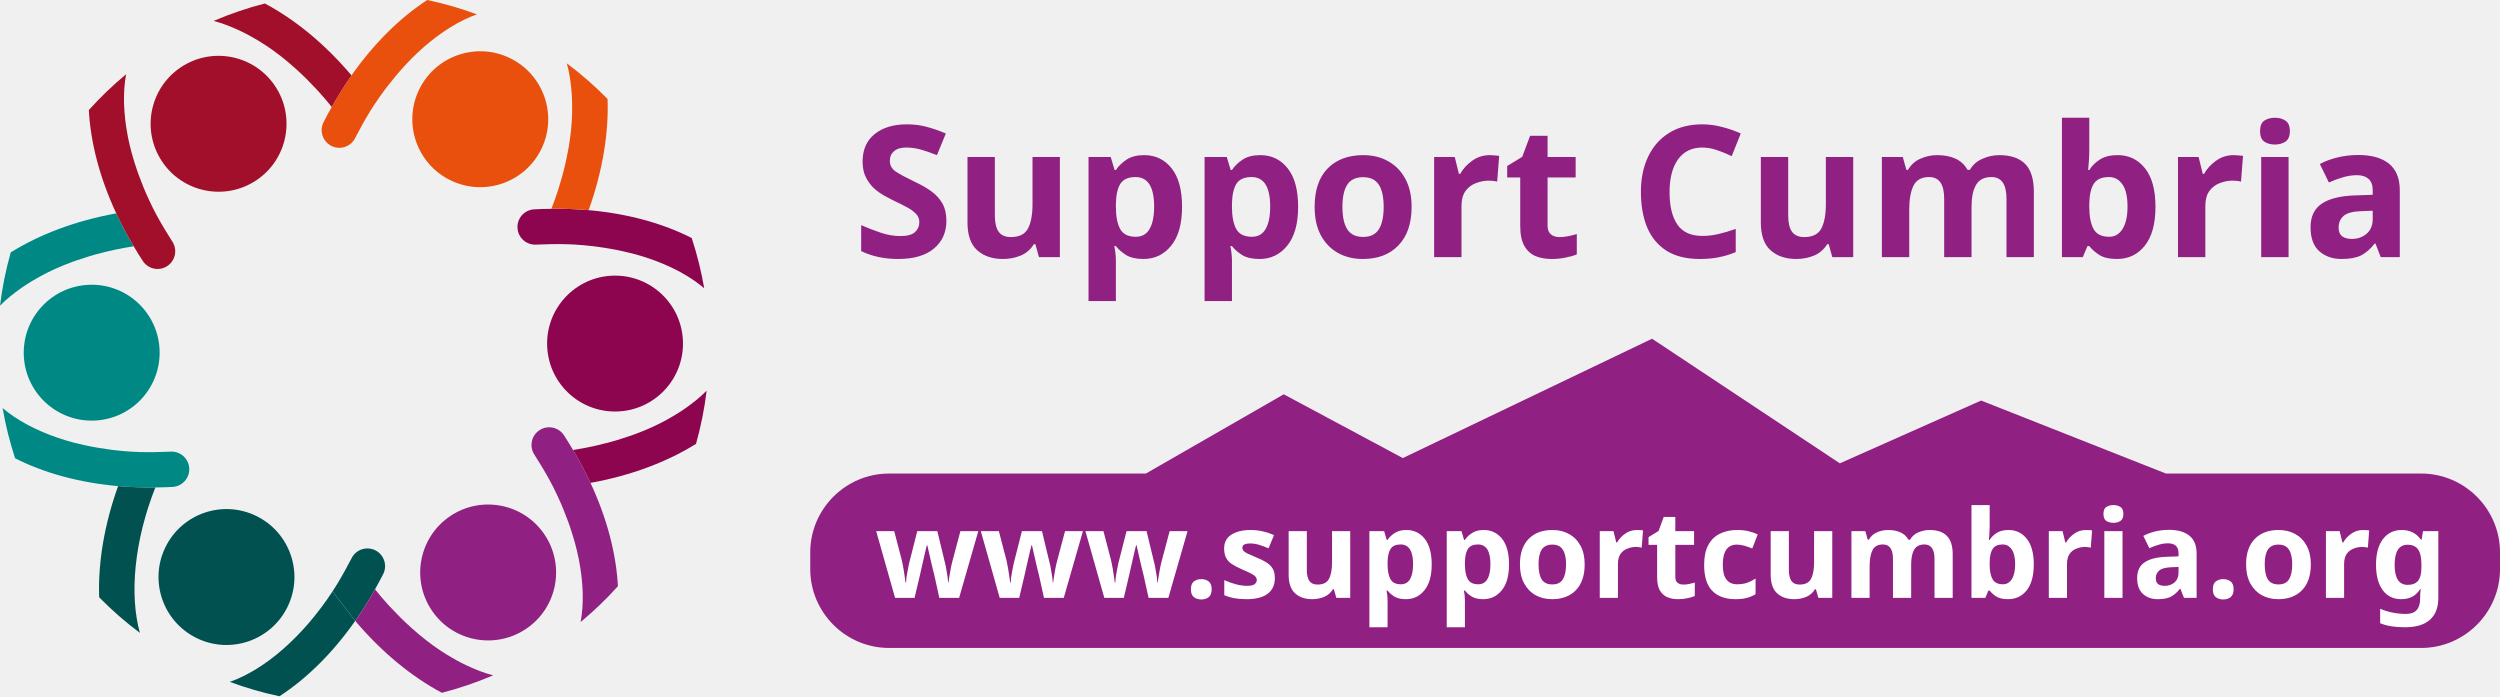
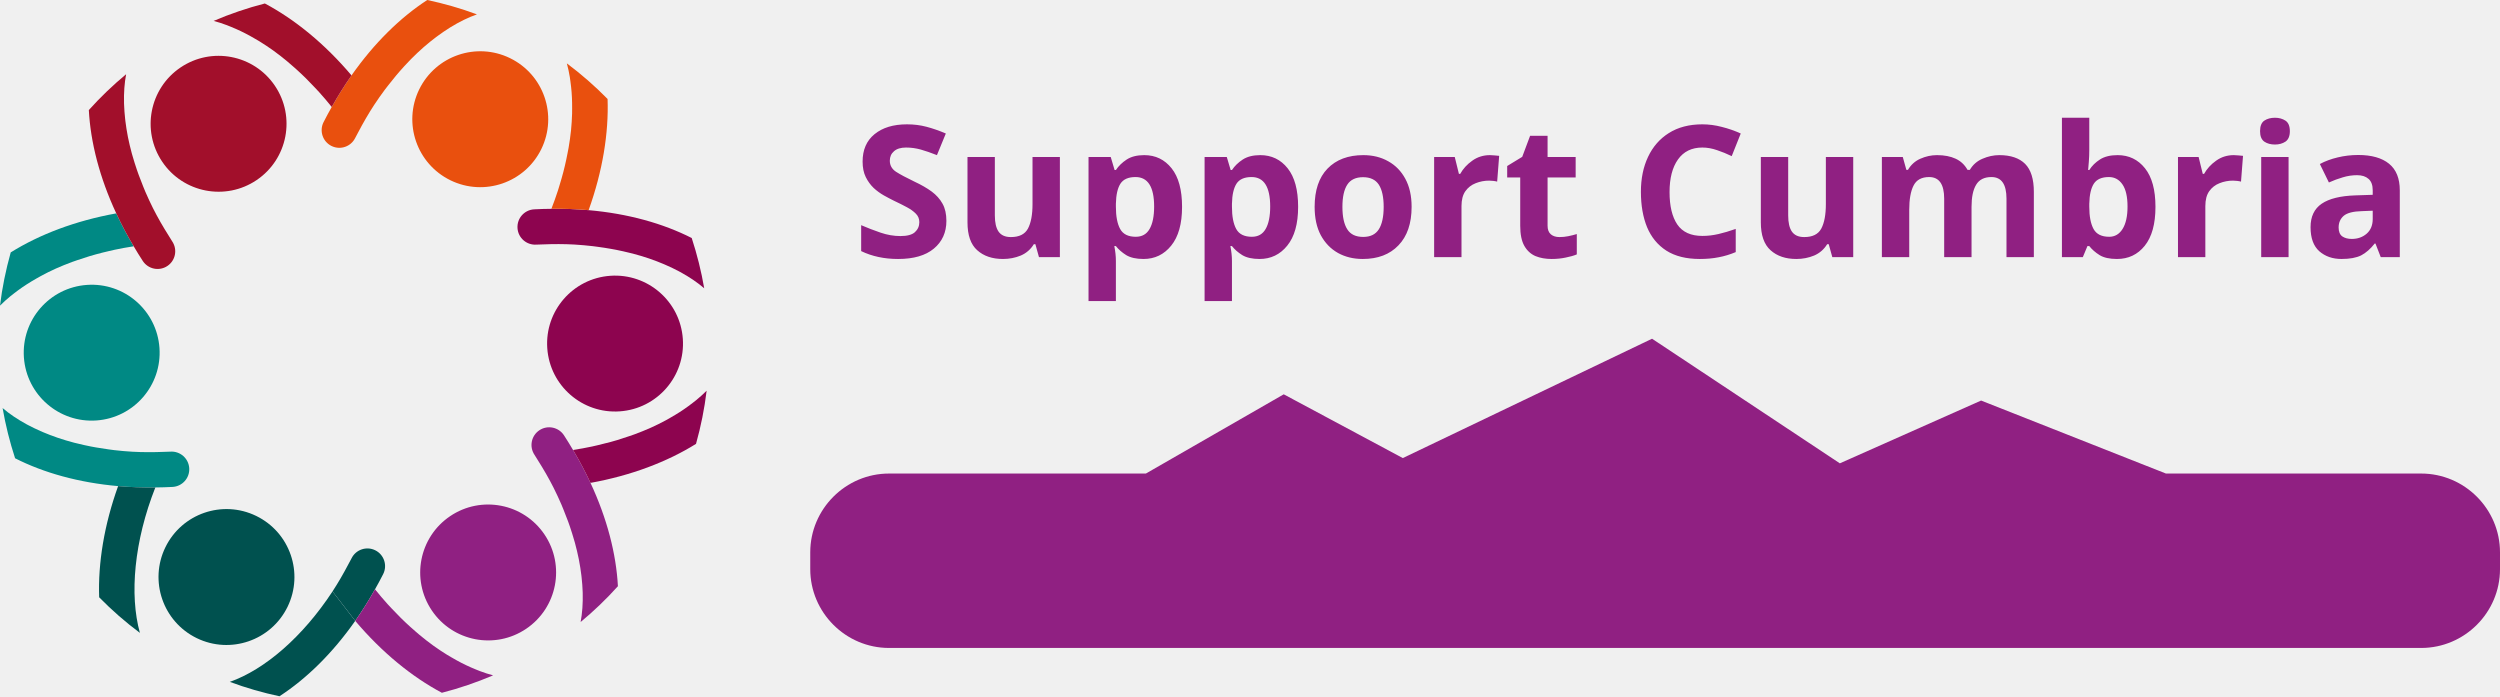
- <svg xmlns="http://www.w3.org/2000/svg" version="1.1" id="svg2" xml:space="preserve" width="272.704" height="75.949" viewBox="0 0 272.704 75.949">
+ <svg xmlns="http://www.w3.org/2000/svg" viewBox="0 0 272.704 75.949" height="75.949" width="272.704" xml:space="preserve" id="svg2" version="1.1">
  <defs id="defs6">
-     <clipPath clipPathUnits="userSpaceOnUse" id="clipPath18">
-       <path d="M 0,595.276 H 841.89 V 0 H 0 Z" id="path16" />
+     <clipPath id="clipPath18" clipPathUnits="userSpaceOnUse">
+       <path id="path16" d="M 0,595.276 H 841.89 V 0 H 0 Z" />
    </clipPath>
-     <clipPath clipPathUnits="userSpaceOnUse" id="clipPath34">
-       <path d="M 0,595.276 H 841.89 V 0 H 0 Z" id="path32" />
+     <clipPath id="clipPath34" clipPathUnits="userSpaceOnUse">
+       <path id="path32" d="M 0,595.276 H 841.89 V 0 H 0 Z" />
    </clipPath>
  </defs>
-   <g transform="matrix(1.333333,0,0,-1.333333,-72.67609,559.9403)" id="g12">
-     <g clip-path="url(#clipPath18)" id="g14">
-       <g transform="translate(252.5879,381.2141)" id="g20">
-         <path id="path22" style="fill:#902082;fill-opacity:1;fill-rule:nonzero;stroke:none" d="M 0,0 H -20.883 L -36.005,5.972 -47.561,0.835 -62.925,11.03 -83.315,1.266 -93.056,6.482 -104.334,0 h -21.013 c -3.546,0 -6.446,-2.901 -6.446,-6.446 v -1.376 c 0,-3.546 2.9,-6.447 6.446,-6.447 H 0 c 3.546,0 6.447,2.901 6.447,6.447 v 1.376 C 6.447,-2.901 3.546,0 0,0" />
+   <g id="g12" transform="matrix(1.333333,0,0,-1.333333,-72.67609,559.9403)">
+     <g id="g14" clip-path="url(#clipPath18)">
+       <g id="g20" transform="translate(252.5879,381.2141)">
+         <path d="M 0,0 H -20.883 L -36.005,5.972 -47.561,0.835 -62.925,11.03 -83.315,1.266 -93.056,6.482 -104.334,0 h -21.013 c -3.546,0 -6.446,-2.901 -6.446,-6.446 v -1.376 c 0,-3.546 2.9,-6.447 6.446,-6.447 H 0 c 3.546,0 6.447,2.901 6.447,6.447 v 1.376 C 6.447,-2.901 3.546,0 0,0" style="fill:#902082;fill-opacity:1;fill-rule:nonzero;stroke:none" id="path22" />
      </g>
    </g>
  </g>
-   <text y="65.216" x="95.433" id="text26" style="font-variant:normal;font-weight:bold;font-stretch:normal;font-size:13.333px;font-family:'Futura Md BT';-inkscape-font-specification:FuturaBT-Bold;writing-mode:lr-tb;fill:#ffffff;fill-opacity:1;fill-rule:nonzero;stroke:none;stroke-width:1.333">
-     <tspan style="stroke-width:1.333" id="tspan24" y="65.216" x="95.433 106.22 117.007 126.825 131.065 137.599 146.092 154.972 163.852 172.239 178.279 183.065 189.292 197.785 210.505 219.385 225.425 229.665 238.545 242.785 251.172 257.212">www.supportcumbria.org</tspan>
-   </text>
-   <g transform="matrix(1.333333,0,0,-1.333333,-215.2551,633.0577)" id="g28">
-     <g clip-path="url(#clipPath34)" id="g30">
-       <g transform="translate(176.9233,436.4885)" id="g36">
-         <path id="path38" style="fill:#008984;fill-opacity:1;fill-rule:nonzero;stroke:none" d="m 0,0 c 0,0.005 0,0.009 -0.001,0.014 -0.056,0.79 -0.737,1.39 -1.53,1.342 C -1.711,1.345 -1.888,1.346 -2.067,1.338 -2.946,1.303 -3.814,1.302 -4.66,1.35 -5.166,1.378 -5.662,1.425 -6.152,1.481 -6.297,1.498 -6.438,1.519 -6.581,1.538 -6.935,1.585 -7.284,1.639 -7.627,1.7 c -0.144,0.025 -0.287,0.051 -0.429,0.079 -0.38,0.075 -0.752,0.158 -1.117,0.25 -0.079,0.02 -0.161,0.037 -0.241,0.057 -0.461,0.122 -0.91,0.256 -1.343,0.403 -0.012,0.004 -0.023,0.008 -0.034,0.012 -0.415,0.141 -0.811,0.296 -1.195,0.458 -0.065,0.028 -0.128,0.057 -0.192,0.085 -0.348,0.153 -0.683,0.314 -1.004,0.484 -0.042,0.022 -0.084,0.043 -0.125,0.066 -0.739,0.401 -1.398,0.845 -1.962,1.328 0.24,-1.395 0.585,-2.767 1.022,-4.109 2.344,-1.192 5.225,-1.996 8.428,-2.277 0.988,-0.086 2.004,-0.125 3.046,-0.11 0.469,0.008 0.939,0.014 1.417,0.043 C -0.559,-1.482 0.048,-0.797 0,0" />
+   <g id="g28" transform="matrix(1.333333,0,0,-1.333333,-215.2551,633.0577)">
+     <g id="g30" clip-path="url(#clipPath34)">
+       <g id="g36" transform="translate(176.9233,436.4885)">
+         <path d="m 0,0 c 0,0.005 0,0.009 -0.001,0.014 -0.056,0.79 -0.737,1.39 -1.53,1.342 C -1.711,1.345 -1.888,1.346 -2.067,1.338 -2.946,1.303 -3.814,1.302 -4.66,1.35 -5.166,1.378 -5.662,1.425 -6.152,1.481 -6.297,1.498 -6.438,1.519 -6.581,1.538 -6.935,1.585 -7.284,1.639 -7.627,1.7 c -0.144,0.025 -0.287,0.051 -0.429,0.079 -0.38,0.075 -0.752,0.158 -1.117,0.25 -0.079,0.02 -0.161,0.037 -0.241,0.057 -0.461,0.122 -0.91,0.256 -1.343,0.403 -0.012,0.004 -0.023,0.008 -0.034,0.012 -0.415,0.141 -0.811,0.296 -1.195,0.458 -0.065,0.028 -0.128,0.057 -0.192,0.085 -0.348,0.153 -0.683,0.314 -1.004,0.484 -0.042,0.022 -0.084,0.043 -0.125,0.066 -0.739,0.401 -1.398,0.845 -1.962,1.328 0.24,-1.395 0.585,-2.767 1.022,-4.109 2.344,-1.192 5.225,-1.996 8.428,-2.277 0.988,-0.086 2.004,-0.125 3.046,-0.11 0.469,0.008 0.939,0.014 1.417,0.043 C -0.559,-1.482 0.048,-0.797 0,0" style="fill:#008984;fill-opacity:1;fill-rule:nonzero;stroke:none" id="path38" />
      </g>
-       <g transform="translate(169.3315,440.3947)" id="g40">
-         <path id="path42" style="fill:#008984;fill-opacity:1;fill-rule:nonzero;stroke:none" d="M 0,0 C 3.063,0.215 5.371,2.872 5.156,5.935 4.941,8.997 2.284,11.306 -0.778,11.09 -3.841,10.875 -6.149,8.218 -5.935,5.156 -5.719,2.093 -3.062,-0.215 0,0" />
+       <g id="g40" transform="translate(169.3315,440.3947)">
+         <path d="M 0,0 C 3.063,0.215 5.371,2.872 5.156,5.935 4.941,8.997 2.284,11.306 -0.778,11.09 -3.841,10.875 -6.149,8.218 -5.935,5.156 -5.719,2.093 -3.062,-0.215 0,0" style="fill:#008984;fill-opacity:1;fill-rule:nonzero;stroke:none" id="path42" />
      </g>
-       <g transform="translate(167.7793,453.5139)" id="g44">
-         <path id="path46" style="fill:#008984;fill-opacity:1;fill-rule:nonzero;stroke:none" d="M 0,0 C 0.325,0.113 0.655,0.221 0.993,0.323 1.163,0.374 1.333,0.422 1.506,0.47 1.849,0.565 2.197,0.651 2.551,0.733 2.711,0.77 2.869,0.81 3.032,0.844 3.542,0.952 4.061,1.049 4.59,1.128 4.593,1.129 4.597,1.129 4.601,1.13 4.066,2.024 3.592,2.923 3.173,3.823 -0.155,3.222 -3.106,2.1 -5.461,0.63 c -0.403,-1.443 -0.702,-2.898 -0.877,-4.356 0,0 0.001,10e-4 0.001,10e-4 0.26,0.265 0.548,0.521 0.852,0.772 0.094,0.078 0.197,0.154 0.296,0.231 0.222,0.173 0.451,0.342 0.692,0.508 0.12,0.082 0.242,0.163 0.367,0.243 0.251,0.161 0.511,0.317 0.779,0.469 0.121,0.068 0.237,0.138 0.36,0.204 0.394,0.212 0.801,0.417 1.227,0.608 0.427,0.191 0.873,0.369 1.329,0.539 0.143,0.052 0.29,0.1 0.435,0.151" />
+       <g id="g44" transform="translate(167.7793,453.5139)">
+         <path d="M 0,0 C 0.325,0.113 0.655,0.221 0.993,0.323 1.163,0.374 1.333,0.422 1.506,0.47 1.849,0.565 2.197,0.651 2.551,0.733 2.711,0.77 2.869,0.81 3.032,0.844 3.542,0.952 4.061,1.049 4.59,1.128 4.593,1.129 4.597,1.129 4.601,1.13 4.066,2.024 3.592,2.923 3.173,3.823 -0.155,3.222 -3.106,2.1 -5.461,0.63 c -0.403,-1.443 -0.702,-2.898 -0.877,-4.356 0,0 0.001,10e-4 0.001,10e-4 0.26,0.265 0.548,0.521 0.852,0.772 0.094,0.078 0.197,0.154 0.296,0.231 0.222,0.173 0.451,0.342 0.692,0.508 0.12,0.082 0.242,0.163 0.367,0.243 0.251,0.161 0.511,0.317 0.779,0.469 0.121,0.068 0.237,0.138 0.36,0.204 0.394,0.212 0.801,0.417 1.227,0.608 0.427,0.191 0.873,0.369 1.329,0.539 0.143,0.052 0.29,0.1 0.435,0.151" style="fill:#008984;fill-opacity:1;fill-rule:nonzero;stroke:none" id="path46" />
      </g>
-       <g transform="translate(172.3691,454.6423)" id="g48">
-         <path id="path50" style="fill:#008984;fill-opacity:1;fill-rule:nonzero;stroke:none" d="M 0,0 C 0.003,0 0.007,0.001 0.011,0.001 V 0.002 C 0.007,0.001 0.003,0 0,0" />
+       <g id="g48" transform="translate(172.3691,454.6423)">
+         <path d="M 0,0 C 0.003,0 0.007,0.001 0.011,0.001 V 0.002 C 0.007,0.001 0.003,0 0,0" style="fill:#008984;fill-opacity:1;fill-rule:nonzero;stroke:none" id="path50" />
      </g>
-       <g transform="translate(170.811,454.3581)" id="g52">
-         <path id="path54" style="fill:#008984;fill-opacity:1;fill-rule:nonzero;stroke:none" d="M 0,0 C -0.163,-0.034 -0.32,-0.074 -0.481,-0.111 -0.32,-0.074 -0.163,-0.034 0,0" />
+       <g id="g52" transform="translate(170.811,454.3581)">
+         <path d="M 0,0 C -0.163,-0.034 -0.32,-0.074 -0.481,-0.111 -0.32,-0.074 -0.163,-0.034 0,0" style="fill:#008984;fill-opacity:1;fill-rule:nonzero;stroke:none" id="path54" />
      </g>
-       <g transform="translate(164.7451,439.5324)" id="g56">
-         <path id="path58" style="fill:#008984;fill-opacity:1;fill-rule:nonzero;stroke:none" d="M 0,0 C 0.064,-0.028 0.127,-0.057 0.192,-0.084 0.127,-0.057 0.064,-0.028 0,0" />
+       <g id="g56" transform="translate(164.7451,439.5324)">
+         <path d="M 0,0 C 0.064,-0.028 0.127,-0.057 0.192,-0.084 0.127,-0.057 0.064,-0.028 0,0" style="fill:#008984;fill-opacity:1;fill-rule:nonzero;stroke:none" id="path58" />
      </g>
-       <g transform="translate(163.7412,440.0168)" id="g60">
-         <path id="path62" style="fill:#008984;fill-opacity:1;fill-rule:nonzero;stroke:none" d="M 0,0 C -0.042,0.022 -0.084,0.043 -0.125,0.065 -0.084,0.043 -0.042,0.022 0,0" />
+       <g id="g60" transform="translate(163.7412,440.0168)">
+         <path d="M 0,0 C -0.042,0.022 -0.084,0.043 -0.125,0.065 -0.084,0.043 -0.042,0.022 0,0" style="fill:#008984;fill-opacity:1;fill-rule:nonzero;stroke:none" id="path62" />
      </g>
-       <g transform="translate(167.3442,453.3625)" id="g64">
-         <path id="path66" style="fill:#008984;fill-opacity:1;fill-rule:nonzero;stroke:none" d="M 0,0 C 0.143,0.053 0.29,0.101 0.435,0.151 0.29,0.101 0.143,0.053 0,0" />
+       <g id="g64" transform="translate(167.3442,453.3625)">
+         <path d="M 0,0 C 0.143,0.053 0.29,0.101 0.435,0.151 0.29,0.101 0.143,0.053 0,0" style="fill:#008984;fill-opacity:1;fill-rule:nonzero;stroke:none" id="path66" />
      </g>
-       <g transform="translate(166.0156,452.8239)" id="g68">
-         <path id="path70" style="fill:#008984;fill-opacity:1;fill-rule:nonzero;stroke:none" d="M 0,0 Z" />
+       <g id="g68" transform="translate(166.0156,452.8239)">
+         <path d="M 0,0 Z" style="fill:#008984;fill-opacity:1;fill-rule:nonzero;stroke:none" id="path70" />
      </g>
-       <g transform="translate(163.6494,451.5427)" id="g72">
-         <path id="path74" style="fill:#008984;fill-opacity:1;fill-rule:nonzero;stroke:none" d="M 0,0 C -0.125,-0.08 -0.247,-0.161 -0.367,-0.243 -0.247,-0.161 -0.125,-0.08 0,0" />
+       <g id="g72" transform="translate(163.6494,451.5427)">
+         <path d="M 0,0 C -0.125,-0.08 -0.247,-0.161 -0.367,-0.243 -0.247,-0.161 -0.125,-0.08 0,0" style="fill:#008984;fill-opacity:1;fill-rule:nonzero;stroke:none" id="path74" />
      </g>
-       <g transform="translate(167.5098,438.5749)" id="g76">
-         <path id="path78" style="fill:#008984;fill-opacity:1;fill-rule:nonzero;stroke:none" d="M 0,0 C 0.079,-0.021 0.161,-0.038 0.241,-0.058 0.161,-0.038 0.079,-0.021 0,0" />
+       <g id="g76" transform="translate(167.5098,438.5749)">
+         <path d="M 0,0 C 0.079,-0.021 0.161,-0.038 0.241,-0.058 0.161,-0.038 0.079,-0.021 0,0" style="fill:#008984;fill-opacity:1;fill-rule:nonzero;stroke:none" id="path78" />
      </g>
-       <g transform="translate(168.8672,438.2673)" id="g80">
-         <path id="path82" style="fill:#008984;fill-opacity:1;fill-rule:nonzero;stroke:none" d="M 0,0 C 0.142,-0.028 0.285,-0.054 0.429,-0.079 0.285,-0.054 0.142,-0.028 0,0" />
+       <g id="g80" transform="translate(168.8672,438.2673)">
+         <path d="M 0,0 C 0.142,-0.028 0.285,-0.054 0.429,-0.079 0.285,-0.054 0.142,-0.028 0,0" style="fill:#008984;fill-opacity:1;fill-rule:nonzero;stroke:none" id="path82" />
      </g>
-       <g transform="translate(164.7881,452.216)" id="g84">
-         <path id="path86" style="fill:#008984;fill-opacity:1;fill-rule:nonzero;stroke:none" d="M 0,0 C -0.123,-0.066 -0.239,-0.136 -0.359,-0.204 -0.239,-0.136 -0.123,-0.066 0,0" />
+       <g id="g84" transform="translate(164.7881,452.216)">
+         <path d="M 0,0 C -0.123,-0.066 -0.239,-0.136 -0.359,-0.204 -0.239,-0.136 -0.123,-0.066 0,0" style="fill:#008984;fill-opacity:1;fill-rule:nonzero;stroke:none" id="path86" />
      </g>
-       <g transform="translate(166.1323,438.9895)" id="g88">
-         <path id="path90" style="fill:#008984;fill-opacity:1;fill-rule:nonzero;stroke:none" d="M 0,0 C 0.011,-0.004 0.022,-0.008 0.034,-0.012 0.022,-0.008 0.011,-0.004 0,0" />
+       <g id="g88" transform="translate(166.1323,438.9895)">
+         <path d="M 0,0 C 0.011,-0.004 0.022,-0.008 0.034,-0.012 0.022,-0.008 0.011,-0.004 0,0" style="fill:#008984;fill-opacity:1;fill-rule:nonzero;stroke:none" id="path90" />
      </g>
-       <g transform="translate(162.5903,450.7917)" id="g92">
-         <path id="path94" style="fill:#008984;fill-opacity:1;fill-rule:nonzero;stroke:none" d="M 0,0 C -0.099,-0.077 -0.202,-0.152 -0.296,-0.231 -0.202,-0.152 -0.099,-0.077 0,0" />
+       <g id="g92" transform="translate(162.5903,450.7917)">
+         <path d="M 0,0 C -0.099,-0.077 -0.202,-0.152 -0.296,-0.231 -0.202,-0.152 -0.099,-0.077 0,0" style="fill:#008984;fill-opacity:1;fill-rule:nonzero;stroke:none" id="path94" />
      </g>
-       <g transform="translate(170.3423,438.0266)" id="g96">
-         <path id="path98" style="fill:#008984;fill-opacity:1;fill-rule:nonzero;stroke:none" d="M 0,0 C 0.143,-0.019 0.284,-0.04 0.429,-0.057 0.285,-0.04 0.143,-0.019 0,0" />
+       <g id="g96" transform="translate(170.3423,438.0266)">
+         <path d="M 0,0 C 0.143,-0.019 0.284,-0.04 0.429,-0.057 0.285,-0.04 0.143,-0.019 0,0" style="fill:#008984;fill-opacity:1;fill-rule:nonzero;stroke:none" id="path98" />
      </g>
-       <g transform="translate(169.2852,453.9841)" id="g100">
-         <path id="path102" style="fill:#008984;fill-opacity:1;fill-rule:nonzero;stroke:none" d="M 0,0 C -0.173,-0.048 -0.343,-0.097 -0.513,-0.147 -0.343,-0.097 -0.172,-0.048 0,0" />
+       <g id="g100" transform="translate(169.2852,453.9841)">
+         <path d="M 0,0 C -0.173,-0.048 -0.343,-0.097 -0.513,-0.147 -0.343,-0.097 -0.172,-0.048 0,0" style="fill:#008984;fill-opacity:1;fill-rule:nonzero;stroke:none" id="path102" />
      </g>
-       <g transform="translate(190.5029,424.0002)" id="g104">
-         <path id="path106" style="fill:#00514f;fill-opacity:1;fill-rule:nonzero;stroke:none" d="M 0,0 C 0.569,0.813 1.111,1.673 1.619,2.583 1.847,2.994 2.076,3.403 2.29,3.832 2.646,4.547 2.356,5.415 1.642,5.772 1.638,5.773 1.634,5.776 1.629,5.778 0.917,6.125 0.057,5.834 -0.297,5.124 -0.378,4.962 -0.467,4.81 -0.551,4.65 -0.959,3.872 -1.393,3.119 -1.857,2.411 V 2.41" />
+       <g id="g104" transform="translate(190.5029,424.0002)">
+         <path d="M 0,0 C 0.569,0.813 1.111,1.673 1.619,2.583 1.847,2.994 2.076,3.403 2.29,3.832 2.646,4.547 2.356,5.415 1.642,5.772 1.638,5.773 1.634,5.776 1.629,5.778 0.917,6.125 0.057,5.834 -0.297,5.124 -0.378,4.962 -0.467,4.81 -0.551,4.65 -0.959,3.872 -1.393,3.119 -1.857,2.411 V 2.41" style="fill:#00514f;fill-opacity:1;fill-rule:nonzero;stroke:none" id="path106" />
      </g>
-       <g transform="translate(182.4048,432.5827)" id="g108">
-         <path id="path110" style="fill:#00514f;fill-opacity:1;fill-rule:nonzero;stroke:none" d="m 0,0 c -2.76,1.345 -6.087,0.198 -7.433,-2.562 -1.344,-2.759 -0.197,-6.087 2.562,-7.432 2.761,-1.345 6.088,-0.198 7.433,2.562 C 3.907,-4.672 2.76,-1.345 0,0" />
+       <g id="g108" transform="translate(182.4048,432.5827)">
+         <path d="m 0,0 c -2.76,1.345 -6.087,0.198 -7.433,-2.562 -1.344,-2.759 -0.197,-6.087 2.562,-7.432 2.761,-1.345 6.088,-0.198 7.433,2.562 C 3.907,-4.672 2.76,-1.345 0,0" style="fill:#00514f;fill-opacity:1;fill-rule:nonzero;stroke:none" id="path110" />
      </g>
-       <g transform="translate(171.104,435.0246)" id="g112">
-         <path id="path114" style="fill:#00514f;fill-opacity:1;fill-rule:nonzero;stroke:none" d="m 0,0 c -1.147,-3.191 -1.649,-6.315 -1.55,-9.096 1.024,-1.045 2.137,-2.019 3.332,-2.912 C 0.916,-8.882 1.316,-4.492 3.046,-0.11 2.004,-0.125 0.989,-0.086 0,0" />
+       <g id="g112" transform="translate(171.104,435.0246)">
+         <path d="m 0,0 c -1.147,-3.191 -1.649,-6.315 -1.55,-9.096 1.024,-1.045 2.137,-2.019 3.332,-2.912 C 0.916,-8.882 1.316,-4.492 3.046,-0.11 2.004,-0.125 0.989,-0.086 0,0" style="fill:#00514f;fill-opacity:1;fill-rule:nonzero;stroke:none" id="path114" />
      </g>
-       <g transform="translate(188.646,426.4104)" id="g116">
-         <path id="path118" style="fill:#00514f;fill-opacity:1;fill-rule:nonzero;stroke:none" d="m 0,0 v 0 c -2.435,-3.717 -5.545,-6.397 -8.404,-7.402 1.34,-0.498 2.697,-0.887 4.062,-1.177 2.21,1.434 4.351,3.53 6.199,6.169" />
+       <g id="g116" transform="translate(188.646,426.4104)">
+         <path d="m 0,0 v 0 c -2.435,-3.717 -5.545,-6.397 -8.404,-7.402 1.34,-0.498 2.697,-0.887 4.062,-1.177 2.21,1.434 4.351,3.53 6.199,6.169" style="fill:#00514f;fill-opacity:1;fill-rule:nonzero;stroke:none" id="path118" />
      </g>
-       <g transform="translate(207.3662,433.5261)" id="g120">
-         <path id="path122" style="fill:#902082;fill-opacity:1;fill-rule:nonzero;stroke:none" d="M 0,0 C -0.196,0.453 -0.404,0.906 -0.632,1.359 -0.404,0.906 -0.196,0.453 0,0" />
+       <g id="g120" transform="translate(207.3662,433.5261)">
+         <path d="M 0,0 C -0.196,0.453 -0.404,0.906 -0.632,1.359 -0.404,0.906 -0.196,0.453 0,0" style="fill:#902082;fill-opacity:1;fill-rule:nonzero;stroke:none" id="path122" />
      </g>
-       <g transform="translate(208.9424,423.9045)" id="g124">
-         <path id="path126" style="fill:#902082;fill-opacity:1;fill-rule:nonzero;stroke:none" d="M 0,0 C 0.138,0.731 0.193,1.526 0.171,2.369 0.192,1.527 0.137,0.731 0,0" />
+       <g id="g124" transform="translate(208.9424,423.9045)">
+         <path d="M 0,0 C 0.138,0.731 0.193,1.526 0.171,2.369 0.192,1.527 0.137,0.731 0,0" style="fill:#902082;fill-opacity:1;fill-rule:nonzero;stroke:none" id="path126" />
      </g>
-       <g transform="translate(205.9854,431.0686)" id="g128">
-         <path id="path130" style="fill:#902082;fill-opacity:1;fill-rule:nonzero;stroke:none" d="m 0,0 c -1.717,2.544 -5.172,3.215 -7.717,1.498 -2.545,-1.718 -3.216,-5.173 -1.498,-7.718 1.717,-2.545 5.173,-3.215 7.717,-1.498 C 1.047,-6 1.718,-2.545 0,0" />
+       <g id="g128" transform="translate(205.9854,431.0686)">
+         <path d="m 0,0 c -1.717,2.544 -5.172,3.215 -7.717,1.498 -2.545,-1.718 -3.216,-5.173 -1.498,-7.718 1.717,-2.545 5.173,-3.215 7.717,-1.498 C 1.047,-6 1.718,-2.545 0,0" style="fill:#902082;fill-opacity:1;fill-rule:nonzero;stroke:none" id="path130" />
      </g>
-       <g transform="translate(209.7495,435.2883)" id="g132">
-         <path id="path134" style="fill:#902082;fill-opacity:1;fill-rule:nonzero;stroke:none" d="M 0,0 V 0 C -0.419,0.899 -0.893,1.798 -1.428,2.693 -1.668,3.096 -1.909,3.499 -2.173,3.899 -2.614,4.565 -3.511,4.748 -4.177,4.308 -4.181,4.305 -4.185,4.302 -4.189,4.3 -4.845,3.857 -5.023,2.966 -4.586,2.304 -4.486,2.153 -4.398,2 -4.302,1.848 c 0.47,-0.744 0.905,-1.495 1.286,-2.251 0.229,-0.453 0.436,-0.907 0.633,-1.359 0.057,-0.134 0.11,-0.267 0.165,-0.4 0.136,-0.33 0.265,-0.66 0.384,-0.987 0.049,-0.138 0.099,-0.274 0.145,-0.411 0.126,-0.369 0.24,-0.735 0.344,-1.098 0.022,-0.077 0.047,-0.154 0.068,-0.231 0.126,-0.462 0.235,-0.918 0.324,-1.367 0.003,-0.014 0.005,-0.027 0.007,-0.041 0.084,-0.428 0.15,-0.849 0.2,-1.262 0.008,-0.068 0.015,-0.136 0.022,-0.204 0.042,-0.382 0.071,-0.757 0.083,-1.122 0.002,-0.044 0.004,-0.087 0.005,-0.13 0.022,-0.842 -0.033,-1.637 -0.171,-2.369 1.079,0.895 2.099,1.872 3.051,2.93 C 2.106,-5.823 1.362,-2.92 0,0" />
+       <g id="g132" transform="translate(209.7495,435.2883)">
+         <path d="M 0,0 V 0 C -0.419,0.899 -0.893,1.798 -1.428,2.693 -1.668,3.096 -1.909,3.499 -2.173,3.899 -2.614,4.565 -3.511,4.748 -4.177,4.308 -4.181,4.305 -4.185,4.302 -4.189,4.3 -4.845,3.857 -5.023,2.966 -4.586,2.304 -4.486,2.153 -4.398,2 -4.302,1.848 c 0.47,-0.744 0.905,-1.495 1.286,-2.251 0.229,-0.453 0.436,-0.907 0.633,-1.359 0.057,-0.134 0.11,-0.267 0.165,-0.4 0.136,-0.33 0.265,-0.66 0.384,-0.987 0.049,-0.138 0.099,-0.274 0.145,-0.411 0.126,-0.369 0.24,-0.735 0.344,-1.098 0.022,-0.077 0.047,-0.154 0.068,-0.231 0.126,-0.462 0.235,-0.918 0.324,-1.367 0.003,-0.014 0.005,-0.027 0.007,-0.041 0.084,-0.428 0.15,-0.849 0.2,-1.262 0.008,-0.068 0.015,-0.136 0.022,-0.204 0.042,-0.382 0.071,-0.757 0.083,-1.122 0.002,-0.044 0.004,-0.087 0.005,-0.13 0.022,-0.842 -0.033,-1.637 -0.171,-2.369 1.079,0.895 2.099,1.872 3.051,2.93 C 2.106,-5.823 1.362,-2.92 0,0" style="fill:#902082;fill-opacity:1;fill-rule:nonzero;stroke:none" id="path134" />
      </g>
-       <g transform="translate(200.3525,420.031)" id="g136">
-         <path id="path138" style="fill:#902082;fill-opacity:1;fill-rule:nonzero;stroke:none" d="m 0,0 c -0.264,0.107 -0.53,0.223 -0.797,0.352 -0.128,0.061 -0.257,0.125 -0.385,0.191 -0.269,0.139 -0.539,0.29 -0.809,0.448 -0.114,0.068 -0.229,0.131 -0.343,0.202 -0.382,0.236 -0.764,0.487 -1.145,0.763 0,0 -10e-4,0 -10e-4,0.001 -0.379,0.273 -0.755,0.57 -1.128,0.88 -0.116,0.095 -0.23,0.198 -0.344,0.296 -0.262,0.226 -0.522,0.459 -0.779,0.702 -0.128,0.121 -0.256,0.244 -0.383,0.369 -0.254,0.25 -0.504,0.509 -0.752,0.775 -0.111,0.12 -0.223,0.235 -0.333,0.357 C -7.55,5.728 -7.896,6.13 -8.231,6.552 -8.739,5.642 -9.28,4.782 -9.85,3.969 c 2.187,-2.584 4.636,-4.579 7.09,-5.884 1.431,0.369 2.832,0.846 4.192,1.426 -0.36,0.093 -0.726,0.215 -1.096,0.353 C 0.225,-0.095 0.112,-0.045 0,0" />
+       <g id="g136" transform="translate(200.3525,420.031)">
+         <path d="m 0,0 c -0.264,0.107 -0.53,0.223 -0.797,0.352 -0.128,0.061 -0.257,0.125 -0.385,0.191 -0.269,0.139 -0.539,0.29 -0.809,0.448 -0.114,0.068 -0.229,0.131 -0.343,0.202 -0.382,0.236 -0.764,0.487 -1.145,0.763 0,0 -10e-4,0 -10e-4,0.001 -0.379,0.273 -0.755,0.57 -1.128,0.88 -0.116,0.095 -0.23,0.198 -0.344,0.296 -0.262,0.226 -0.522,0.459 -0.779,0.702 -0.128,0.121 -0.256,0.244 -0.383,0.369 -0.254,0.25 -0.504,0.509 -0.752,0.775 -0.111,0.12 -0.223,0.235 -0.333,0.357 C -7.55,5.728 -7.896,6.13 -8.231,6.552 -8.739,5.642 -9.28,4.782 -9.85,3.969 c 2.187,-2.584 4.636,-4.579 7.09,-5.884 1.431,0.369 2.832,0.846 4.192,1.426 -0.36,0.093 -0.726,0.215 -1.096,0.353 C 0.225,-0.095 0.112,-0.045 0,0" style="fill:#902082;fill-opacity:1;fill-rule:nonzero;stroke:none" id="path138" />
      </g>
-       <g transform="translate(219.0532,451.2092)" id="g140">
-         <path id="path142" style="fill:#8d044f;fill-opacity:1;fill-rule:nonzero;stroke:none" d="M 0,0 C -0.564,0.484 -1.224,0.93 -1.964,1.332 -1.226,0.93 -0.564,0.484 0,0" />
+       <g id="g140" transform="translate(219.0532,451.2092)">
+         <path d="M 0,0 C -0.564,0.484 -1.224,0.93 -1.964,1.332 -1.226,0.93 -0.564,0.484 0,0" style="fill:#8d044f;fill-opacity:1;fill-rule:nonzero;stroke:none" id="path142" />
      </g>
-       <g transform="translate(208.4395,454.7868)" id="g144">
-         <path id="path146" style="fill:#8d044f;fill-opacity:1;fill-rule:nonzero;stroke:none" d="M 0,0 C 0.506,-0.029 1.002,-0.075 1.492,-0.132 1.002,-0.076 0.506,-0.029 0,0" />
+       <g id="g144" transform="translate(208.4395,454.7868)">
+         <path d="M 0,0 C 0.506,-0.029 1.002,-0.075 1.492,-0.132 1.002,-0.076 0.506,-0.029 0,0" style="fill:#8d044f;fill-opacity:1;fill-rule:nonzero;stroke:none" id="path146" />
      </g>
-       <g transform="translate(217.3047,447.0749)" id="g148">
-         <path id="path150" style="fill:#8d044f;fill-opacity:1;fill-rule:nonzero;stroke:none" d="M 0,0 C -0.215,3.063 -2.872,5.371 -5.935,5.156 -8.997,4.94 -11.306,2.283 -11.09,-0.779 -10.875,-3.842 -8.218,-6.15 -5.156,-5.935 -2.093,-5.72 0.215,-3.063 0,0" />
+       <g id="g148" transform="translate(217.3047,447.0749)">
+         <path d="M 0,0 C -0.215,3.063 -2.872,5.371 -5.935,5.156 -8.997,4.94 -11.306,2.283 -11.09,-0.779 -10.875,-3.842 -8.218,-6.15 -5.156,-5.935 -2.093,-5.72 0.215,-3.063 0,0" style="fill:#8d044f;fill-opacity:1;fill-rule:nonzero;stroke:none" id="path150" />
      </g>
-       <g transform="translate(209.9316,454.655)" id="g152">
-         <path id="path154" style="fill:#8d044f;fill-opacity:1;fill-rule:nonzero;stroke:none" d="m 0,0 c 0.145,-0.017 0.287,-0.038 0.43,-0.057 0.354,-0.047 0.704,-0.1 1.048,-0.162 0.143,-0.025 0.285,-0.051 0.426,-0.078 0.382,-0.076 0.757,-0.16 1.123,-0.252 0.078,-0.019 0.159,-0.036 0.236,-0.056 0.462,-0.122 0.912,-0.256 1.345,-0.403 0.014,-0.005 0.026,-0.01 0.04,-0.015 0.412,-0.141 0.808,-0.294 1.19,-0.457 0.065,-0.027 0.128,-0.056 0.191,-0.084 0.35,-0.154 0.688,-0.316 1.01,-0.487 0.039,-0.021 0.079,-0.042 0.118,-0.063 0.74,-0.402 1.4,-0.847 1.965,-1.332 C 8.882,-2.051 8.538,-0.677 8.1,0.666 5.754,1.86 2.872,2.665 -0.333,2.945 -1.323,3.032 -2.338,3.071 -3.38,3.055 -3.85,3.048 -4.319,3.041 -4.797,3.012 -5.594,2.964 -6.202,2.279 -6.153,1.481 c 0,-0.004 10e-4,-0.009 10e-4,-0.014 0.055,-0.79 0.737,-1.389 1.529,-1.342 0.181,0.012 0.358,0.011 0.538,0.018 0.878,0.036 1.747,0.037 2.593,-0.011 0,0 0.548,-0.023 0,0 v 0 C -0.986,0.103 -0.49,0.056 0,0" />
+       <g id="g152" transform="translate(209.9316,454.655)">
+         <path d="m 0,0 c 0.145,-0.017 0.287,-0.038 0.43,-0.057 0.354,-0.047 0.704,-0.1 1.048,-0.162 0.143,-0.025 0.285,-0.051 0.426,-0.078 0.382,-0.076 0.757,-0.16 1.123,-0.252 0.078,-0.019 0.159,-0.036 0.236,-0.056 0.462,-0.122 0.912,-0.256 1.345,-0.403 0.014,-0.005 0.026,-0.01 0.04,-0.015 0.412,-0.141 0.808,-0.294 1.19,-0.457 0.065,-0.027 0.128,-0.056 0.191,-0.084 0.35,-0.154 0.688,-0.316 1.01,-0.487 0.039,-0.021 0.079,-0.042 0.118,-0.063 0.74,-0.402 1.4,-0.847 1.965,-1.332 C 8.882,-2.051 8.538,-0.677 8.1,0.666 5.754,1.86 2.872,2.665 -0.333,2.945 -1.323,3.032 -2.338,3.071 -3.38,3.055 -3.85,3.048 -4.319,3.041 -4.797,3.012 -5.594,2.964 -6.202,2.279 -6.153,1.481 c 0,-0.004 10e-4,-0.009 10e-4,-0.014 0.055,-0.79 0.737,-1.389 1.529,-1.342 0.181,0.012 0.358,0.011 0.538,0.018 0.878,0.036 1.747,0.037 2.593,-0.011 0,0 0.548,-0.023 0,0 v 0 C -0.986,0.103 -0.49,0.056 0,0" style="fill:#8d044f;fill-opacity:1;fill-rule:nonzero;stroke:none" id="path154" />
      </g>
-       <g transform="translate(219.252,442.8288)" id="g156">
-         <path id="path158" style="fill:#8d044f;fill-opacity:1;fill-rule:nonzero;stroke:none" d="M 0,0 C -0.261,-0.264 -0.549,-0.521 -0.854,-0.772 -0.945,-0.848 -1.044,-0.92 -1.14,-0.995 -1.365,-1.17 -1.598,-1.343 -1.843,-1.51 -1.96,-1.59 -2.079,-1.669 -2.201,-1.748 -2.455,-1.911 -2.721,-2.069 -2.993,-2.224 -3.109,-2.29 -3.221,-2.357 -3.34,-2.421 -3.735,-2.633 -4.143,-2.838 -4.571,-3.03 -4.575,-3.032 -4.58,-3.033 -4.584,-3.035 -5.006,-3.225 -5.448,-3.4 -5.899,-3.568 -6.041,-3.62 -6.187,-3.668 -6.331,-3.718 -6.657,-3.832 -6.988,-3.94 -7.327,-4.042 -7.496,-4.092 -7.665,-4.141 -7.836,-4.188 -8.18,-4.283 -8.53,-4.37 -8.884,-4.452 -9.043,-4.489 -9.2,-4.528 -9.361,-4.562 c -0.514,-0.108 -1.036,-0.207 -1.569,-0.286 0.534,-0.894 1.009,-1.793 1.428,-2.693 3.328,0.601 6.277,1.723 8.633,3.193 C -0.465,-2.908 -0.175,-1.456 0,0" />
+       <g id="g156" transform="translate(219.252,442.8288)">
+         <path d="M 0,0 C -0.261,-0.264 -0.549,-0.521 -0.854,-0.772 -0.945,-0.848 -1.044,-0.92 -1.14,-0.995 -1.365,-1.17 -1.598,-1.343 -1.843,-1.51 -1.96,-1.59 -2.079,-1.669 -2.201,-1.748 -2.455,-1.911 -2.721,-2.069 -2.993,-2.224 -3.109,-2.29 -3.221,-2.357 -3.34,-2.421 -3.735,-2.633 -4.143,-2.838 -4.571,-3.03 -4.575,-3.032 -4.58,-3.033 -4.584,-3.035 -5.006,-3.225 -5.448,-3.4 -5.899,-3.568 -6.041,-3.62 -6.187,-3.668 -6.331,-3.718 -6.657,-3.832 -6.988,-3.94 -7.327,-4.042 -7.496,-4.092 -7.665,-4.141 -7.836,-4.188 -8.18,-4.283 -8.53,-4.37 -8.884,-4.452 -9.043,-4.489 -9.2,-4.528 -9.361,-4.562 c -0.514,-0.108 -1.036,-0.207 -1.569,-0.286 0.534,-0.894 1.009,-1.793 1.428,-2.693 3.328,0.601 6.277,1.723 8.633,3.193 C -0.465,-2.908 -0.175,-1.456 0,0" style="fill:#8d044f;fill-opacity:1;fill-rule:nonzero;stroke:none" id="path158" />
      </g>
-       <g transform="translate(209.8906,438.2668)" id="g160">
-         <path id="path162" style="fill:#8d044f;fill-opacity:1;fill-rule:nonzero;stroke:none" d="M 0,0 C -0.514,-0.108 -1.036,-0.207 -1.569,-0.286 -1.036,-0.207 -0.514,-0.108 0,0" />
+       <g id="g160" transform="translate(209.8906,438.2668)">
+         <path d="M 0,0 C -0.514,-0.108 -1.036,-0.207 -1.569,-0.286 -1.036,-0.207 -0.514,-0.108 0,0" style="fill:#8d044f;fill-opacity:1;fill-rule:nonzero;stroke:none" id="path162" />
      </g>
-       <g transform="translate(203.168,470.0363)" id="g164">
-         <path id="path166" style="fill:#e9500e;fill-opacity:1;fill-rule:nonzero;stroke:none" d="m 0,0 c -2.76,1.345 -6.087,0.198 -7.433,-2.562 -1.344,-2.76 -0.197,-6.087 2.562,-7.432 2.76,-1.345 6.088,-0.198 7.433,2.561 C 3.907,-4.673 2.76,-1.345 0,0" />
+       <g id="g164" transform="translate(203.168,470.0363)">
+         <path d="m 0,0 c -2.76,1.345 -6.087,0.198 -7.433,-2.562 -1.344,-2.76 -0.197,-6.087 2.562,-7.432 2.76,-1.345 6.088,-0.198 7.433,2.561 C 3.907,-4.673 2.76,-1.345 0,0" style="fill:#e9500e;fill-opacity:1;fill-rule:nonzero;stroke:none" id="path166" />
      </g>
-       <g transform="translate(211.1479,466.696)" id="g168">
-         <path id="path170" style="fill:#e9500e;fill-opacity:1;fill-rule:nonzero;stroke:none" d="m 0,0 c -1.024,1.045 -2.137,2.019 -3.332,2.913 10e-4,-0.002 10e-4,-0.003 10e-4,-0.004 0.099,-0.356 0.176,-0.733 0.242,-1.12 0.021,-0.122 0.035,-0.248 0.052,-0.372 0.038,-0.278 0.071,-0.562 0.093,-0.853 0.011,-0.146 0.02,-0.292 0.027,-0.441 0.015,-0.296 0.019,-0.6 0.017,-0.908 -10e-4,-0.138 10e-4,-0.274 -0.003,-0.414 -0.014,-0.447 -0.04,-0.901 -0.087,-1.366 0,-10e-4 -10e-4,-0.002 -10e-4,-0.003 -0.047,-0.465 -0.116,-0.939 -0.197,-1.417 -0.026,-0.15 -0.058,-0.301 -0.087,-0.452 -0.064,-0.338 -0.136,-0.679 -0.217,-1.022 -0.041,-0.172 -0.083,-0.344 -0.128,-0.517 -0.089,-0.344 -0.19,-0.691 -0.296,-1.038 -0.047,-0.157 -0.092,-0.313 -0.143,-0.47 -0.164,-0.499 -0.339,-1 -0.537,-1.502 1.042,0.016 2.057,-0.023 3.046,-0.11 C -0.403,-5.905 0.1,-2.781 0,0" />
+       <g id="g168" transform="translate(211.1479,466.696)">
+         <path d="m 0,0 c -1.024,1.045 -2.137,2.019 -3.332,2.913 10e-4,-0.002 10e-4,-0.003 10e-4,-0.004 0.099,-0.356 0.176,-0.733 0.242,-1.12 0.021,-0.122 0.035,-0.248 0.052,-0.372 0.038,-0.278 0.071,-0.562 0.093,-0.853 0.011,-0.146 0.02,-0.292 0.027,-0.441 0.015,-0.296 0.019,-0.6 0.017,-0.908 -10e-4,-0.138 10e-4,-0.274 -0.003,-0.414 -0.014,-0.447 -0.04,-0.901 -0.087,-1.366 0,-10e-4 -10e-4,-0.002 -10e-4,-0.003 -0.047,-0.465 -0.116,-0.939 -0.197,-1.417 -0.026,-0.15 -0.058,-0.301 -0.087,-0.452 -0.064,-0.338 -0.136,-0.679 -0.217,-1.022 -0.041,-0.172 -0.083,-0.344 -0.128,-0.517 -0.089,-0.344 -0.19,-0.691 -0.296,-1.038 -0.047,-0.157 -0.092,-0.313 -0.143,-0.47 -0.164,-0.499 -0.339,-1 -0.537,-1.502 1.042,0.016 2.057,-0.023 3.046,-0.11 C -0.403,-5.905 0.1,-2.781 0,0" style="fill:#e9500e;fill-opacity:1;fill-rule:nonzero;stroke:none" id="path170" />
      </g>
-       <g transform="translate(198.3237,472.5813)" id="g172">
-         <path id="path174" style="fill:#e9500e;fill-opacity:1;fill-rule:nonzero;stroke:none" d="m 0,0 c 0.719,0.44 1.435,0.789 2.136,1.036 -1.34,0.497 -2.697,0.886 -4.062,1.176 -2.21,-1.434 -4.35,-3.53 -6.199,-6.169 -0.569,-0.813 -1.111,-1.672 -1.618,-2.583 -0.229,-0.41 -0.458,-0.82 -0.672,-1.249 -0.356,-0.714 -0.066,-1.583 0.648,-1.939 0.004,-0.002 0.009,-0.004 0.013,-0.006 0.712,-0.347 1.572,-0.057 1.927,0.653 0.08,0.163 0.17,0.315 0.253,0.475 0.408,0.778 0.842,1.53 1.306,2.239 v 0 c 0.002,0.003 0.003,0.005 0.005,0.007 0.276,0.421 0.563,0.825 0.854,1.218 0.088,0.119 0.179,0.232 0.268,0.348 0.217,0.282 0.437,0.557 0.661,0.823 0.094,0.112 0.188,0.222 0.283,0.331 0.256,0.293 0.515,0.576 0.778,0.847 0.056,0.057 0.111,0.118 0.167,0.175 0.336,0.339 0.677,0.662 1.022,0.964 0.009,0.008 0.019,0.015 0.028,0.024 0.329,0.287 0.662,0.555 0.996,0.806 0.055,0.041 0.11,0.081 0.165,0.121 0.31,0.227 0.62,0.439 0.929,0.632 C -0.074,-0.047 -0.037,-0.022 0,0" />
+       <g id="g172" transform="translate(198.3237,472.5813)">
+         <path d="m 0,0 c 0.719,0.44 1.435,0.789 2.136,1.036 -1.34,0.497 -2.697,0.886 -4.062,1.176 -2.21,-1.434 -4.35,-3.53 -6.199,-6.169 -0.569,-0.813 -1.111,-1.672 -1.618,-2.583 -0.229,-0.41 -0.458,-0.82 -0.672,-1.249 -0.356,-0.714 -0.066,-1.583 0.648,-1.939 0.004,-0.002 0.009,-0.004 0.013,-0.006 0.712,-0.347 1.572,-0.057 1.927,0.653 0.08,0.163 0.17,0.315 0.253,0.475 0.408,0.778 0.842,1.53 1.306,2.239 v 0 c 0.002,0.003 0.003,0.005 0.005,0.007 0.276,0.421 0.563,0.825 0.854,1.218 0.088,0.119 0.179,0.232 0.268,0.348 0.217,0.282 0.437,0.557 0.661,0.823 0.094,0.112 0.188,0.222 0.283,0.331 0.256,0.293 0.515,0.576 0.778,0.847 0.056,0.057 0.111,0.118 0.167,0.175 0.336,0.339 0.677,0.662 1.022,0.964 0.009,0.008 0.019,0.015 0.028,0.024 0.329,0.287 0.662,0.555 0.996,0.806 0.055,0.041 0.11,0.081 0.165,0.121 0.31,0.227 0.62,0.439 0.929,0.632 C -0.074,-0.047 -0.037,-0.022 0,0" style="fill:#e9500e;fill-opacity:1;fill-rule:nonzero;stroke:none" id="path174" />
      </g>
-       <g transform="translate(200.46,473.6169)" id="g176">
-         <path id="path178" style="fill:#e9500e;fill-opacity:1;fill-rule:nonzero;stroke:none" d="M 0,0 C -0.702,-0.247 -1.417,-0.596 -2.136,-1.036 -1.418,-0.597 -0.702,-0.247 0,0" />
+       <g id="g176" transform="translate(200.46,473.6169)">
+         <path d="M 0,0 C -0.702,-0.247 -1.417,-0.596 -2.136,-1.036 -1.418,-0.597 -0.702,-0.247 0,0" style="fill:#e9500e;fill-opacity:1;fill-rule:nonzero;stroke:none" id="path178" />
      </g>
-       <g transform="translate(171.7588,468.719)" id="g180">
-         <path id="path182" style="fill:#a20f2b;fill-opacity:1;fill-rule:nonzero;stroke:none" d="M 0,0 C -0.137,-0.73 -0.192,-1.523 -0.171,-2.365 -0.192,-1.524 -0.137,-0.73 0,0" />
+       <g id="g180" transform="translate(171.7588,468.719)">
+         <path d="M 0,0 C -0.137,-0.73 -0.192,-1.523 -0.171,-2.365 -0.192,-1.524 -0.137,-0.73 0,0" style="fill:#a20f2b;fill-opacity:1;fill-rule:nonzero;stroke:none" id="path182" />
      </g>
-       <g transform="translate(175.5381,455.0324)" id="g184">
-         <path id="path186" style="fill:#a20f2b;fill-opacity:1;fill-rule:nonzero;stroke:none" d="M 0,0 C -0.1,0.151 -0.187,0.305 -0.283,0.457 -0.754,1.2 -1.188,1.951 -1.57,2.708 -1.572,2.711 -1.573,2.714 -1.575,2.717 -1.801,3.167 -2.007,3.616 -2.202,4.065 -2.26,4.2 -2.313,4.334 -2.369,4.469 -2.504,4.798 -2.632,5.125 -2.75,5.452 -2.801,5.59 -2.85,5.729 -2.897,5.866 -3.022,6.233 -3.137,6.598 -3.24,6.959 -3.262,7.038 -3.288,7.117 -3.309,7.194 -3.435,7.655 -3.543,8.111 -3.633,8.559 -3.636,8.575 -3.638,8.59 -3.641,8.606 -3.724,9.031 -3.789,9.449 -3.839,9.86 c -0.009,0.071 -0.016,0.141 -0.023,0.211 -0.042,0.379 -0.07,0.751 -0.082,1.114 -0.002,0.045 -0.005,0.091 -0.006,0.137 -0.022,0.841 0.034,1.634 0.171,2.365 0,0 0,0.001 0,0.001 -1.079,-0.895 -2.099,-1.872 -3.05,-2.93 0.137,-2.631 0.882,-5.533 2.243,-8.453 0.419,-0.9 0.893,-1.799 1.428,-2.693 0.241,-0.404 0.481,-0.807 0.746,-1.206 0.44,-0.666 1.337,-0.85 2.003,-0.409 0.004,0.002 0.008,0.005 0.012,0.008 C 0.259,-1.552 0.437,-0.662 0,0" />
+       <g id="g184" transform="translate(175.5381,455.0324)">
+         <path d="M 0,0 C -0.1,0.151 -0.187,0.305 -0.283,0.457 -0.754,1.2 -1.188,1.951 -1.57,2.708 -1.572,2.711 -1.573,2.714 -1.575,2.717 -1.801,3.167 -2.007,3.616 -2.202,4.065 -2.26,4.2 -2.313,4.334 -2.369,4.469 -2.504,4.798 -2.632,5.125 -2.75,5.452 -2.801,5.59 -2.85,5.729 -2.897,5.866 -3.022,6.233 -3.137,6.598 -3.24,6.959 -3.262,7.038 -3.288,7.117 -3.309,7.194 -3.435,7.655 -3.543,8.111 -3.633,8.559 -3.636,8.575 -3.638,8.59 -3.641,8.606 -3.724,9.031 -3.789,9.449 -3.839,9.86 c -0.009,0.071 -0.016,0.141 -0.023,0.211 -0.042,0.379 -0.07,0.751 -0.082,1.114 -0.002,0.045 -0.005,0.091 -0.006,0.137 -0.022,0.841 0.034,1.634 0.171,2.365 0,0 0,0.001 0,0.001 -1.079,-0.895 -2.099,-1.872 -3.05,-2.93 0.137,-2.631 0.882,-5.533 2.243,-8.453 0.419,-0.9 0.893,-1.799 1.428,-2.693 0.241,-0.404 0.481,-0.807 0.746,-1.206 0.44,-0.666 1.337,-0.85 2.003,-0.409 0.004,0.002 0.008,0.005 0.012,0.008 C 0.259,-1.552 0.437,-0.662 0,0" style="fill:#a20f2b;fill-opacity:1;fill-rule:nonzero;stroke:none" id="path186" />
      </g>
-       <g transform="translate(183.9316,467.7766)" id="g188">
-         <path id="path190" style="fill:#a20f2b;fill-opacity:1;fill-rule:nonzero;stroke:none" d="m 0,0 c -1.718,2.544 -5.173,3.215 -7.718,1.498 -2.545,-1.718 -3.215,-5.173 -1.497,-7.718 1.717,-2.545 5.173,-3.215 7.717,-1.498 C 1.047,-6 1.717,-2.545 0,0" />
+       <g id="g188" transform="translate(183.9316,467.7766)">
+         <path d="m 0,0 c -1.718,2.544 -5.173,3.215 -7.718,1.498 -2.545,-1.718 -3.215,-5.173 -1.497,-7.718 1.717,-2.545 5.173,-3.215 7.717,-1.498 C 1.047,-6 1.717,-2.545 0,0" style="fill:#a20f2b;fill-opacity:1;fill-rule:nonzero;stroke:none" id="path190" />
      </g>
-       <g transform="translate(183.1099,474.509)" id="g192">
-         <path id="path194" style="fill:#a20f2b;fill-opacity:1;fill-rule:nonzero;stroke:none" d="m 0,0 c -1.432,-0.369 -2.833,-0.846 -4.192,-1.426 0.001,0 0.001,0 0.002,0 0.358,-0.094 0.725,-0.216 1.094,-0.353 0.111,-0.041 0.222,-0.09 0.334,-0.136 0.265,-0.107 0.532,-0.224 0.801,-0.353 0.127,-0.061 0.253,-0.123 0.381,-0.189 0.27,-0.139 0.541,-0.291 0.813,-0.451 0.114,-0.067 0.226,-0.129 0.34,-0.199 0.382,-0.237 0.764,-0.488 1.146,-0.763 L 0.72,-3.872 c 0.378,-0.273 0.754,-0.569 1.127,-0.879 0.117,-0.097 0.231,-0.199 0.346,-0.299 0.262,-0.225 0.521,-0.457 0.778,-0.7 0.128,-0.121 0.255,-0.243 0.382,-0.368 0.254,-0.251 0.504,-0.51 0.752,-0.777 0.112,-0.119 0.224,-0.234 0.333,-0.356 0.352,-0.392 0.698,-0.794 1.033,-1.216 0.507,0.91 1.049,1.77 1.618,2.583 C 4.903,-3.3 2.454,-1.305 0,0" />
+       <g id="g192" transform="translate(183.1099,474.509)">
+         <path d="m 0,0 c -1.432,-0.369 -2.833,-0.846 -4.192,-1.426 0.001,0 0.001,0 0.002,0 0.358,-0.094 0.725,-0.216 1.094,-0.353 0.111,-0.041 0.222,-0.09 0.334,-0.136 0.265,-0.107 0.532,-0.224 0.801,-0.353 0.127,-0.061 0.253,-0.123 0.381,-0.189 0.27,-0.139 0.541,-0.291 0.813,-0.451 0.114,-0.067 0.226,-0.129 0.34,-0.199 0.382,-0.237 0.764,-0.488 1.146,-0.763 L 0.72,-3.872 c 0.378,-0.273 0.754,-0.569 1.127,-0.879 0.117,-0.097 0.231,-0.199 0.346,-0.299 0.262,-0.225 0.521,-0.457 0.778,-0.7 0.128,-0.121 0.255,-0.243 0.382,-0.368 0.254,-0.251 0.504,-0.51 0.752,-0.777 0.112,-0.119 0.224,-0.234 0.333,-0.356 0.352,-0.392 0.698,-0.794 1.033,-1.216 0.507,0.91 1.049,1.77 1.618,2.583 C 4.903,-3.3 2.454,-1.305 0,0" style="fill:#a20f2b;fill-opacity:1;fill-rule:nonzero;stroke:none" id="path194" />
      </g>
    </g>
  </g>
-   <text y="28.046" x="93.015" id="text198" style="font-variant:normal;font-weight:bold;font-stretch:normal;font-size:20px;font-family:'Futura Md BT';-inkscape-font-specification:FuturaBT-Bold;writing-mode:lr-tb;fill:#902082;fill-opacity:1;fill-rule:nonzero;stroke:none;stroke-width:1.333">
-     <tspan style="stroke-width:1.333" id="tspan196" y="28.046" x="93.015 104.755 117.495 130.815 144.135 156.715 165.775 172.955 179.335 192.435 205.595 225.095 238.835 248.315 255.095">Support Cumbria</tspan>
+   <text style="font-variant:normal;font-weight:bold;font-stretch:normal;font-size:20px;font-family:'Futura Md BT';-inkscape-font-specification:FuturaBT-Bold;writing-mode:lr-tb;fill:#902082;fill-opacity:1;fill-rule:nonzero;stroke:none;stroke-width:1.333" id="text198" x="93.015" y="28.046">
+     <tspan x="93.015 104.755 117.495 130.815 144.135 156.715 165.775 172.955 179.335 192.435 205.595 225.095 238.835 248.315 255.095" y="28.046" id="tspan196" style="stroke-width:1.333">Support Cumbria</tspan>
  </text>
</svg>
